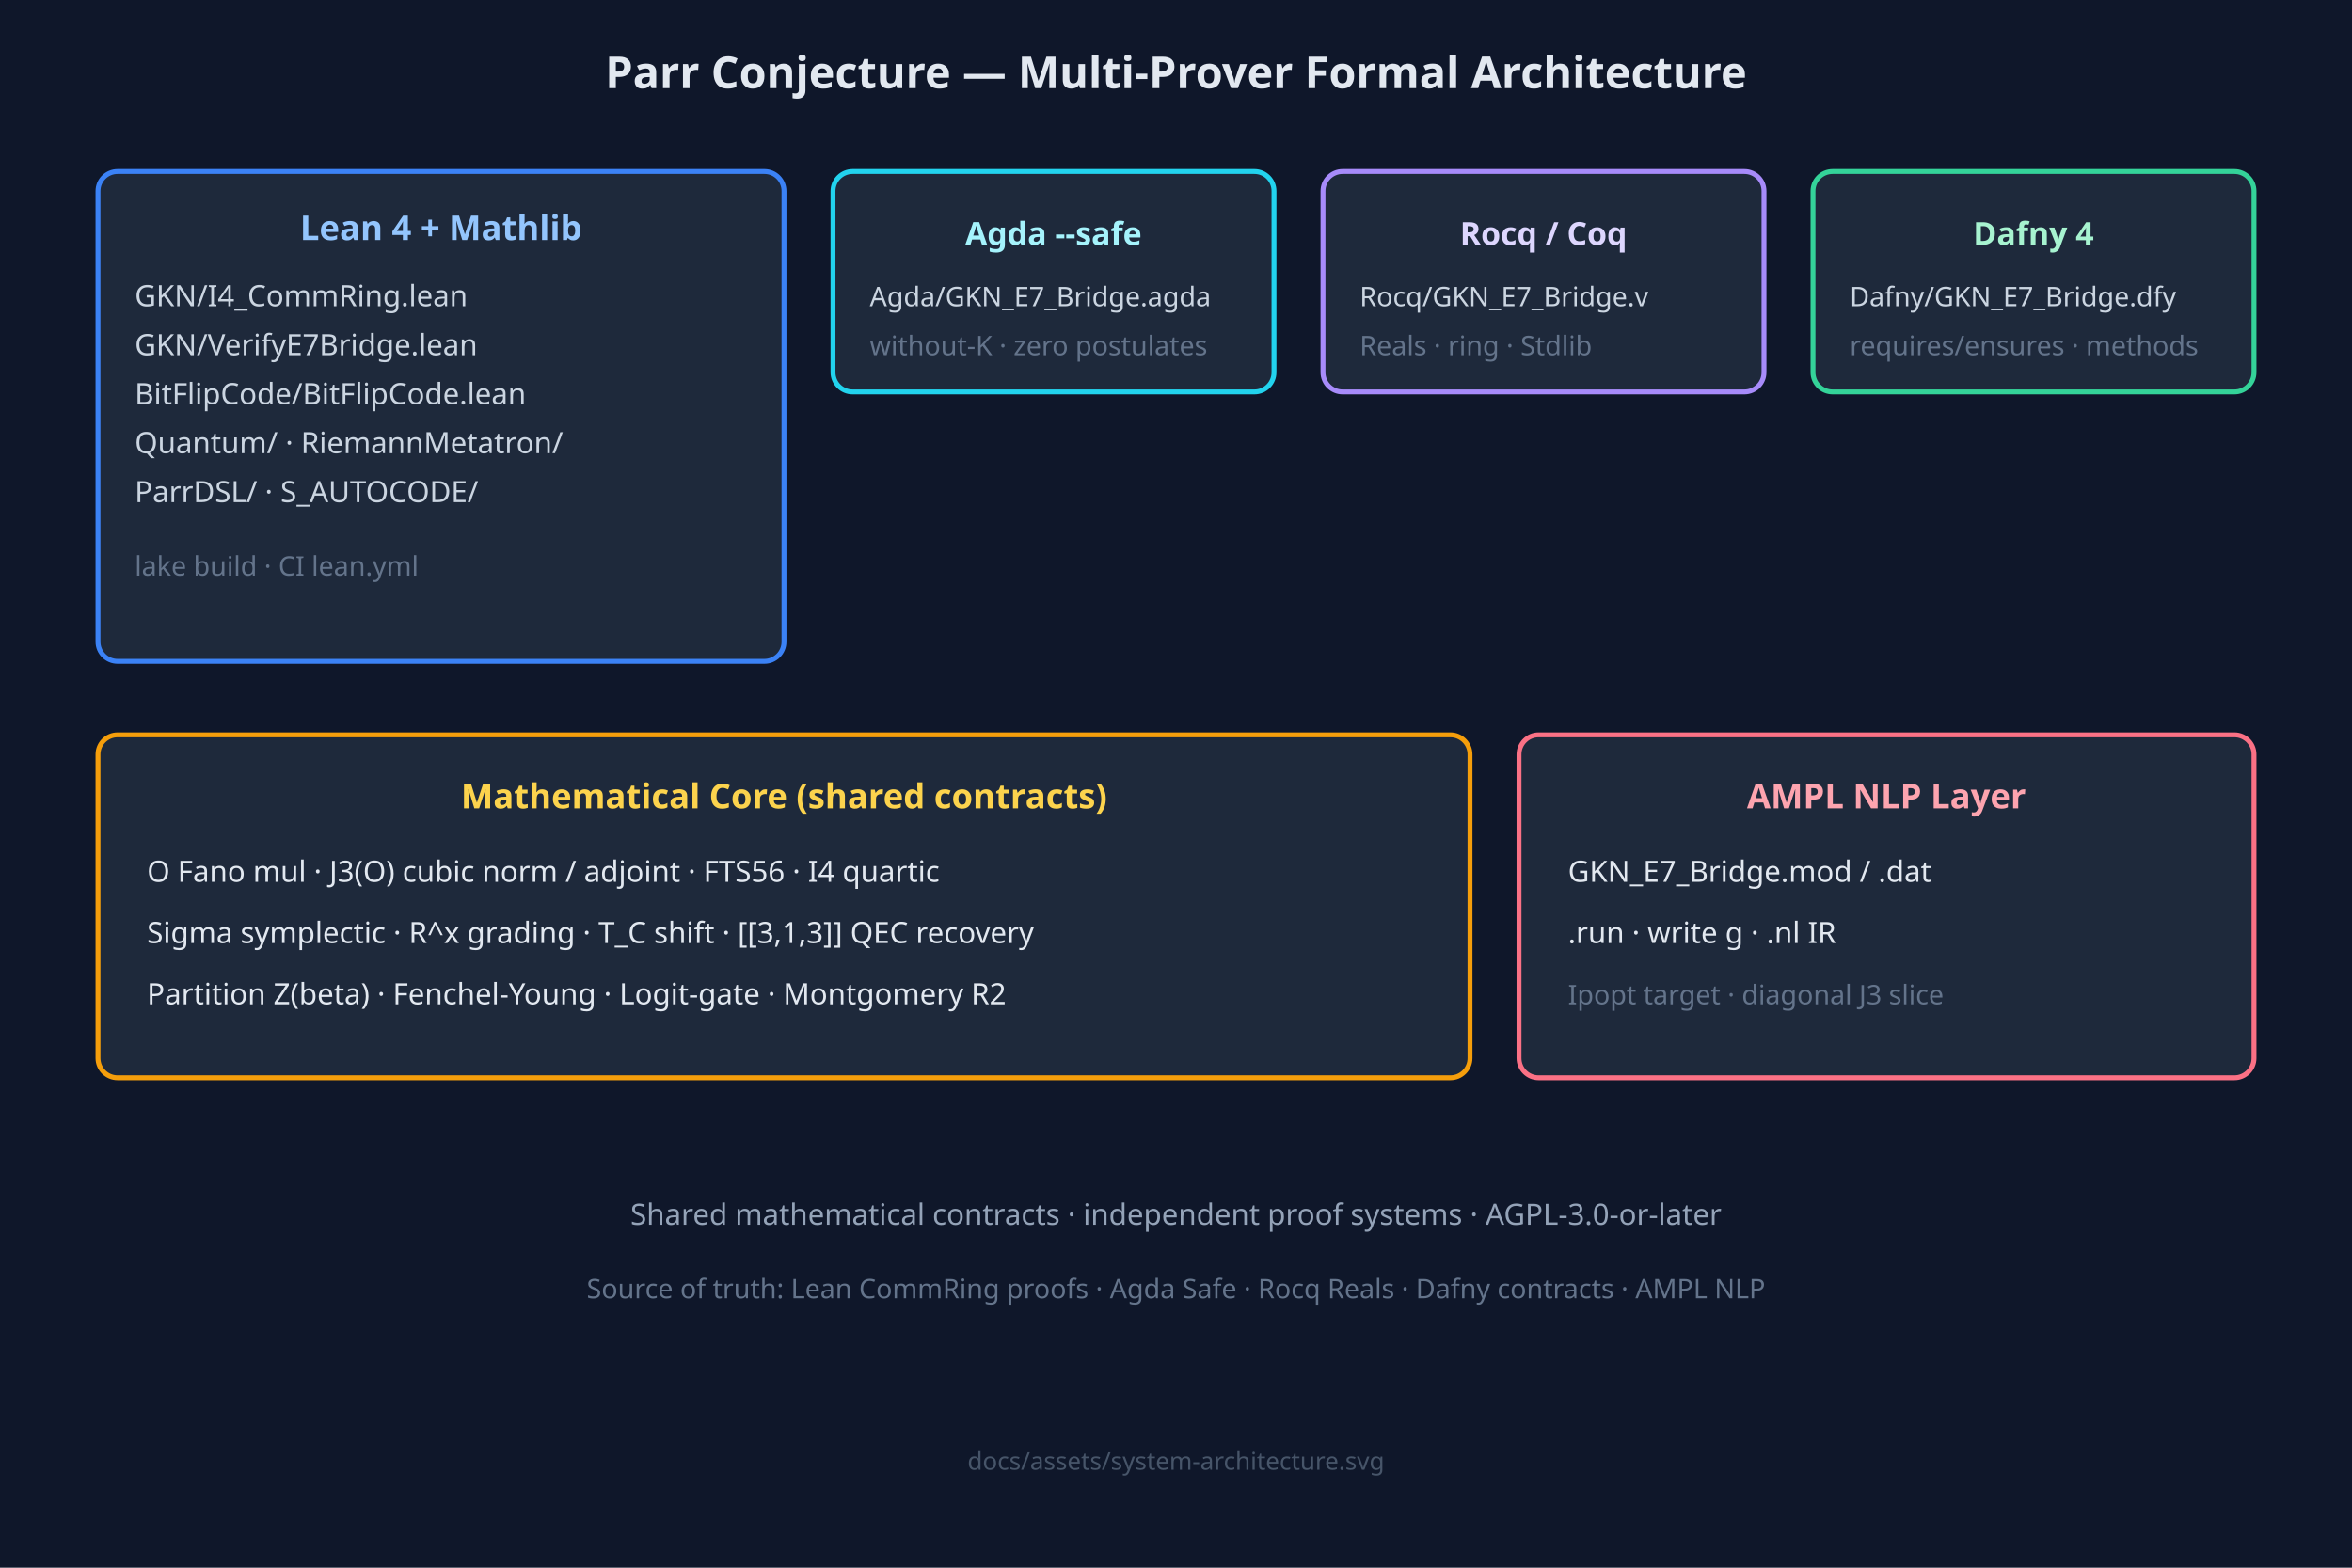
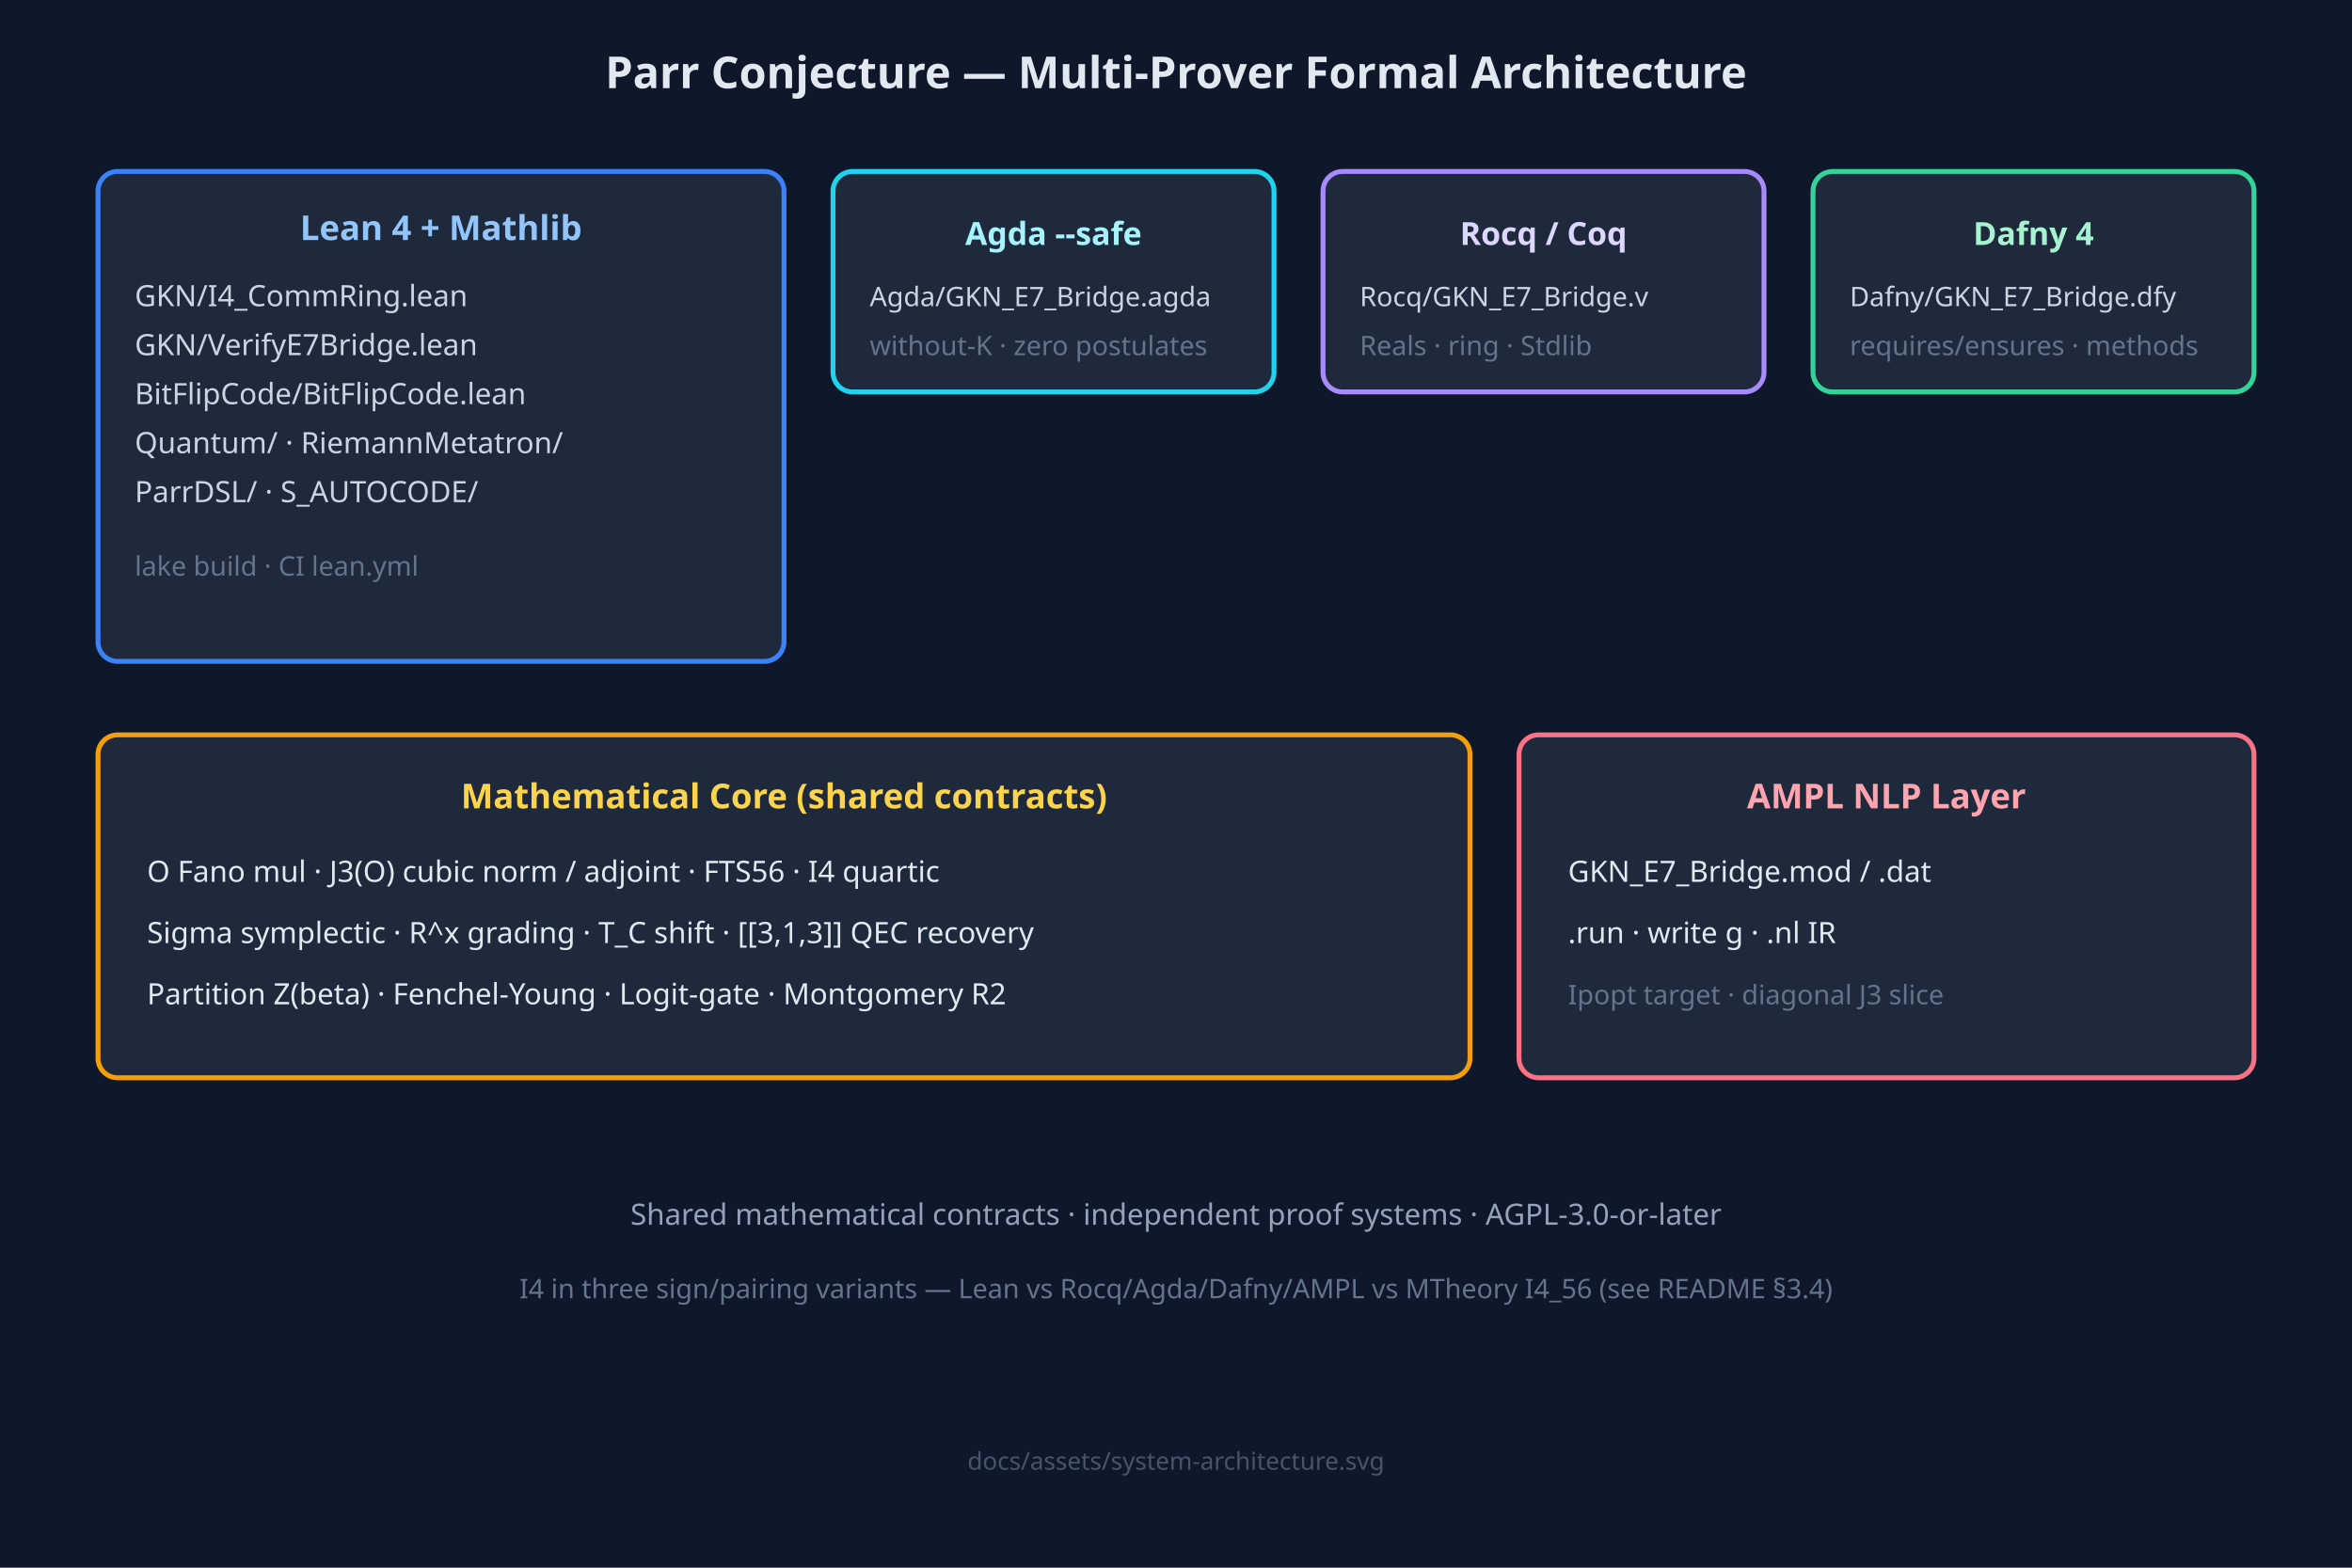
<svg xmlns="http://www.w3.org/2000/svg" viewBox="0 0 960 640" role="img" aria-label="Parr Conjecture system architecture">
  <rect width="960" height="640" fill="#0f172a" />
  <text x="480" y="36" text-anchor="middle" fill="#e2e8f0" font-family="system-ui,sans-serif" font-size="18" font-weight="600">Parr Conjecture — Multi-Prover Formal Architecture</text>
  <rect x="40" y="70" width="280" height="200" rx="8" fill="#1e293b" stroke="#3b82f6" stroke-width="2" />
  <text x="180" y="98" text-anchor="middle" fill="#93c5fd" font-family="system-ui,sans-serif" font-size="14" font-weight="600">Lean 4 + Mathlib</text>
  <text x="55" y="125" fill="#cbd5e1" font-family="system-ui,sans-serif" font-size="12">GKN/I4_CommRing.lean</text>
  <text x="55" y="145" fill="#cbd5e1" font-family="system-ui,sans-serif" font-size="12">GKN/VerifyE7Bridge.lean</text>
  <text x="55" y="165" fill="#cbd5e1" font-family="system-ui,sans-serif" font-size="12">BitFlipCode/BitFlipCode.lean</text>
  <text x="55" y="185" fill="#cbd5e1" font-family="system-ui,sans-serif" font-size="12">Quantum/ · RiemannMetatron/</text>
  <text x="55" y="205" fill="#cbd5e1" font-family="system-ui,sans-serif" font-size="12">ParrDSL/ · S_AUTOCODE/</text>
  <text x="55" y="235" fill="#64748b" font-family="system-ui,sans-serif" font-size="11">lake build · CI lean.yml</text>
  <rect x="340" y="70" width="180" height="90" rx="8" fill="#1e293b" stroke="#22d3ee" stroke-width="2" />
  <text x="430" y="100" text-anchor="middle" fill="#a5f3fc" font-family="system-ui,sans-serif" font-size="13" font-weight="600">Agda --safe</text>
  <text x="355" y="125" fill="#cbd5e1" font-family="system-ui,sans-serif" font-size="11">Agda/GKN_E7_Bridge.agda</text>
  <text x="355" y="145" fill="#64748b" font-family="system-ui,sans-serif" font-size="11">without-K · zero postulates</text>
  <rect x="540" y="70" width="180" height="90" rx="8" fill="#1e293b" stroke="#a78bfa" stroke-width="2" />
  <text x="630" y="100" text-anchor="middle" fill="#ddd6fe" font-family="system-ui,sans-serif" font-size="13" font-weight="600">Rocq / Coq</text>
  <text x="555" y="125" fill="#cbd5e1" font-family="system-ui,sans-serif" font-size="11">Rocq/GKN_E7_Bridge.v</text>
  <text x="555" y="145" fill="#64748b" font-family="system-ui,sans-serif" font-size="11">Reals · ring · Stdlib</text>
  <rect x="740" y="70" width="180" height="90" rx="8" fill="#1e293b" stroke="#34d399" stroke-width="2" />
  <text x="830" y="100" text-anchor="middle" fill="#a7f3d0" font-family="system-ui,sans-serif" font-size="13" font-weight="600">Dafny 4</text>
  <text x="755" y="125" fill="#cbd5e1" font-family="system-ui,sans-serif" font-size="11">Dafny/GKN_E7_Bridge.dfy</text>
  <text x="755" y="145" fill="#64748b" font-family="system-ui,sans-serif" font-size="11">requires/ensures · methods</text>
  <rect x="40" y="300" width="560" height="140" rx="8" fill="#1e293b" stroke="#f59e0b" stroke-width="2" />
  <text x="320" y="330" text-anchor="middle" fill="#fcd34d" font-family="system-ui,sans-serif" font-size="14" font-weight="600">Mathematical Core (shared contracts)</text>
  <text x="60" y="360" fill="#e2e8f0" font-family="system-ui,sans-serif" font-size="12">O Fano mul · J3(O) cubic norm / adjoint · FTS56 · I4 quartic</text>
  <text x="60" y="385" fill="#e2e8f0" font-family="system-ui,sans-serif" font-size="12">Sigma symplectic · R^x grading · T_C shift · [[3,1,3]] QEC recovery</text>
  <text x="60" y="410" fill="#e2e8f0" font-family="system-ui,sans-serif" font-size="12">Partition Z(beta) · Fenchel-Young · Logit-gate · Montgomery R2</text>
  <rect x="620" y="300" width="300" height="140" rx="8" fill="#1e293b" stroke="#fb7185" stroke-width="2" />
  <text x="770" y="330" text-anchor="middle" fill="#fda4af" font-family="system-ui,sans-serif" font-size="14" font-weight="600">AMPL NLP Layer</text>
  <text x="640" y="360" fill="#e2e8f0" font-family="system-ui,sans-serif" font-size="12">GKN_E7_Bridge.mod / .dat</text>
  <text x="640" y="385" fill="#e2e8f0" font-family="system-ui,sans-serif" font-size="12">.run · write g · .nl IR</text>
  <text x="640" y="410" fill="#64748b" font-family="system-ui,sans-serif" font-size="11">Ipopt target · diagonal J3 slice</text>
  <text x="480" y="500" text-anchor="middle" fill="#94a3b8" font-family="system-ui,sans-serif" font-size="12">Shared mathematical contracts · independent proof systems · AGPL-3.0-or-later</text>
-   <text x="480" y="530" text-anchor="middle" fill="#64748b" font-family="system-ui,sans-serif" font-size="11">Source of truth: Lean CommRing proofs · Agda Safe · Rocq Reals · Dafny contracts · AMPL NLP</text>
+   <text x="480" y="530" text-anchor="middle" fill="#64748b" font-family="system-ui,sans-serif" font-size="11">I4 in three sign/pairing variants — Lean vs Rocq/Agda/Dafny/AMPL vs MTheory I4_56 (see README §3.4)</text>
  <text x="480" y="600" text-anchor="middle" fill="#475569" font-family="system-ui,sans-serif" font-size="10">docs/assets/system-architecture.svg</text>
</svg>
